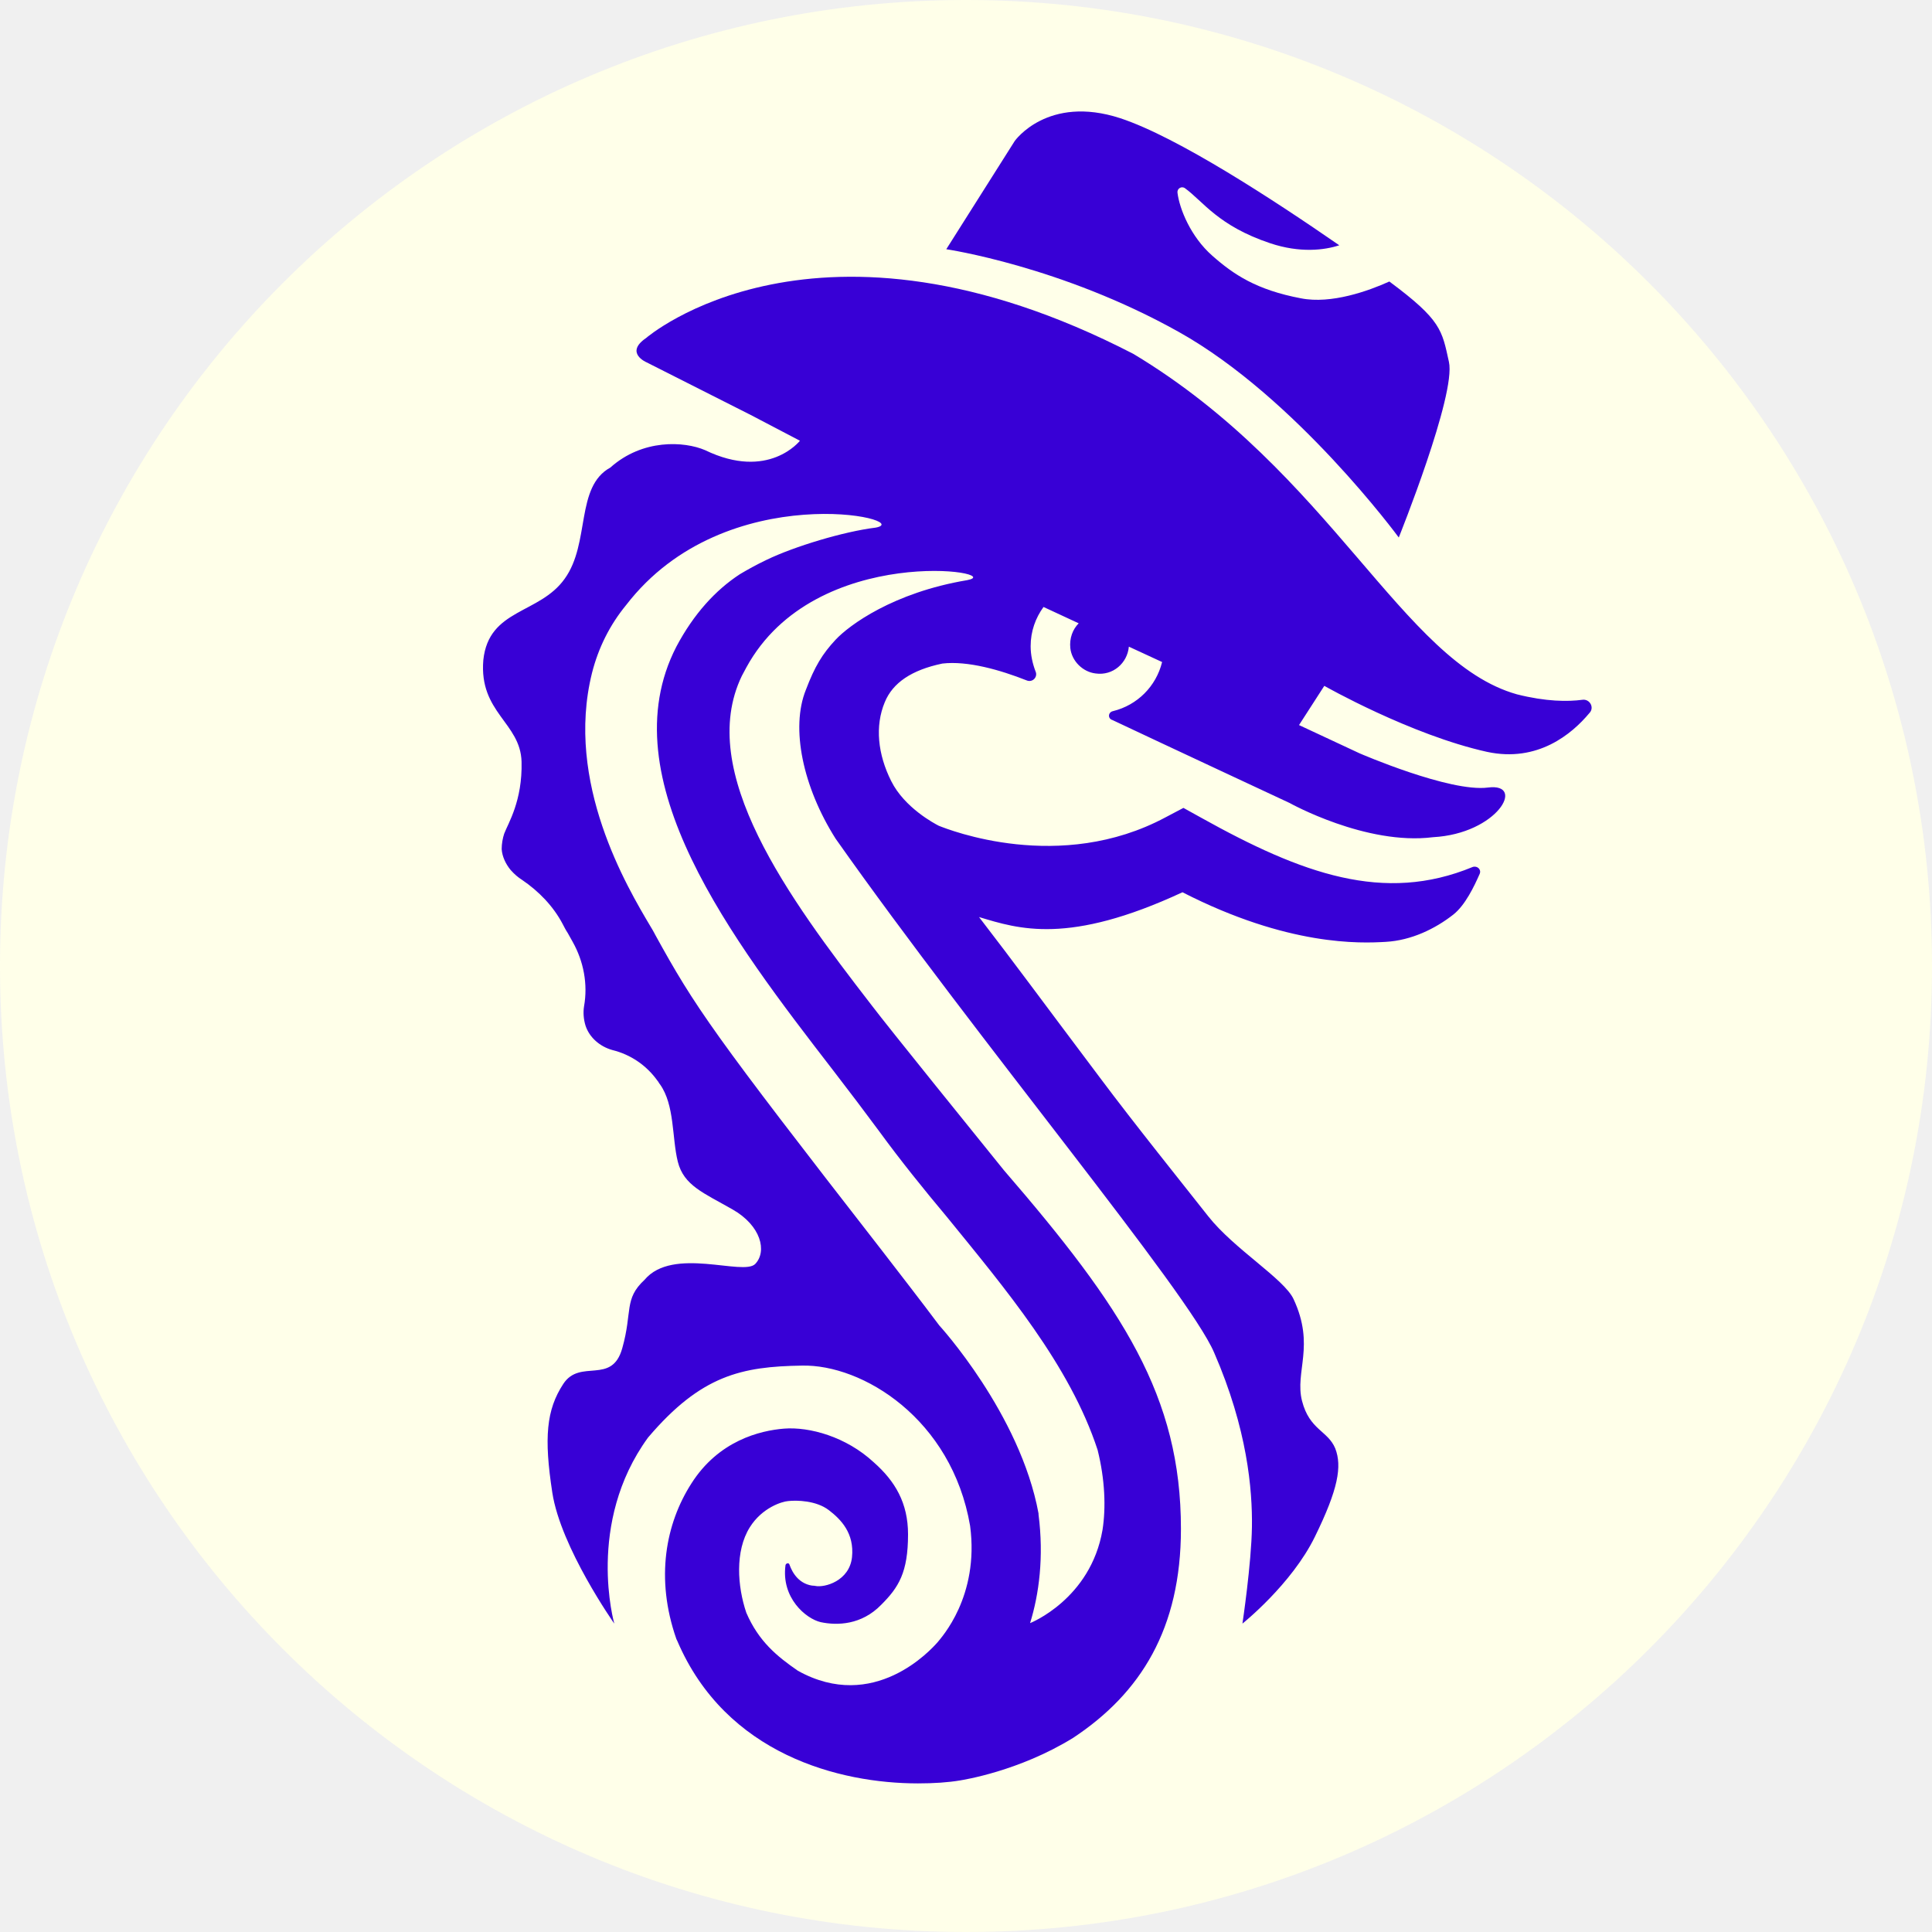
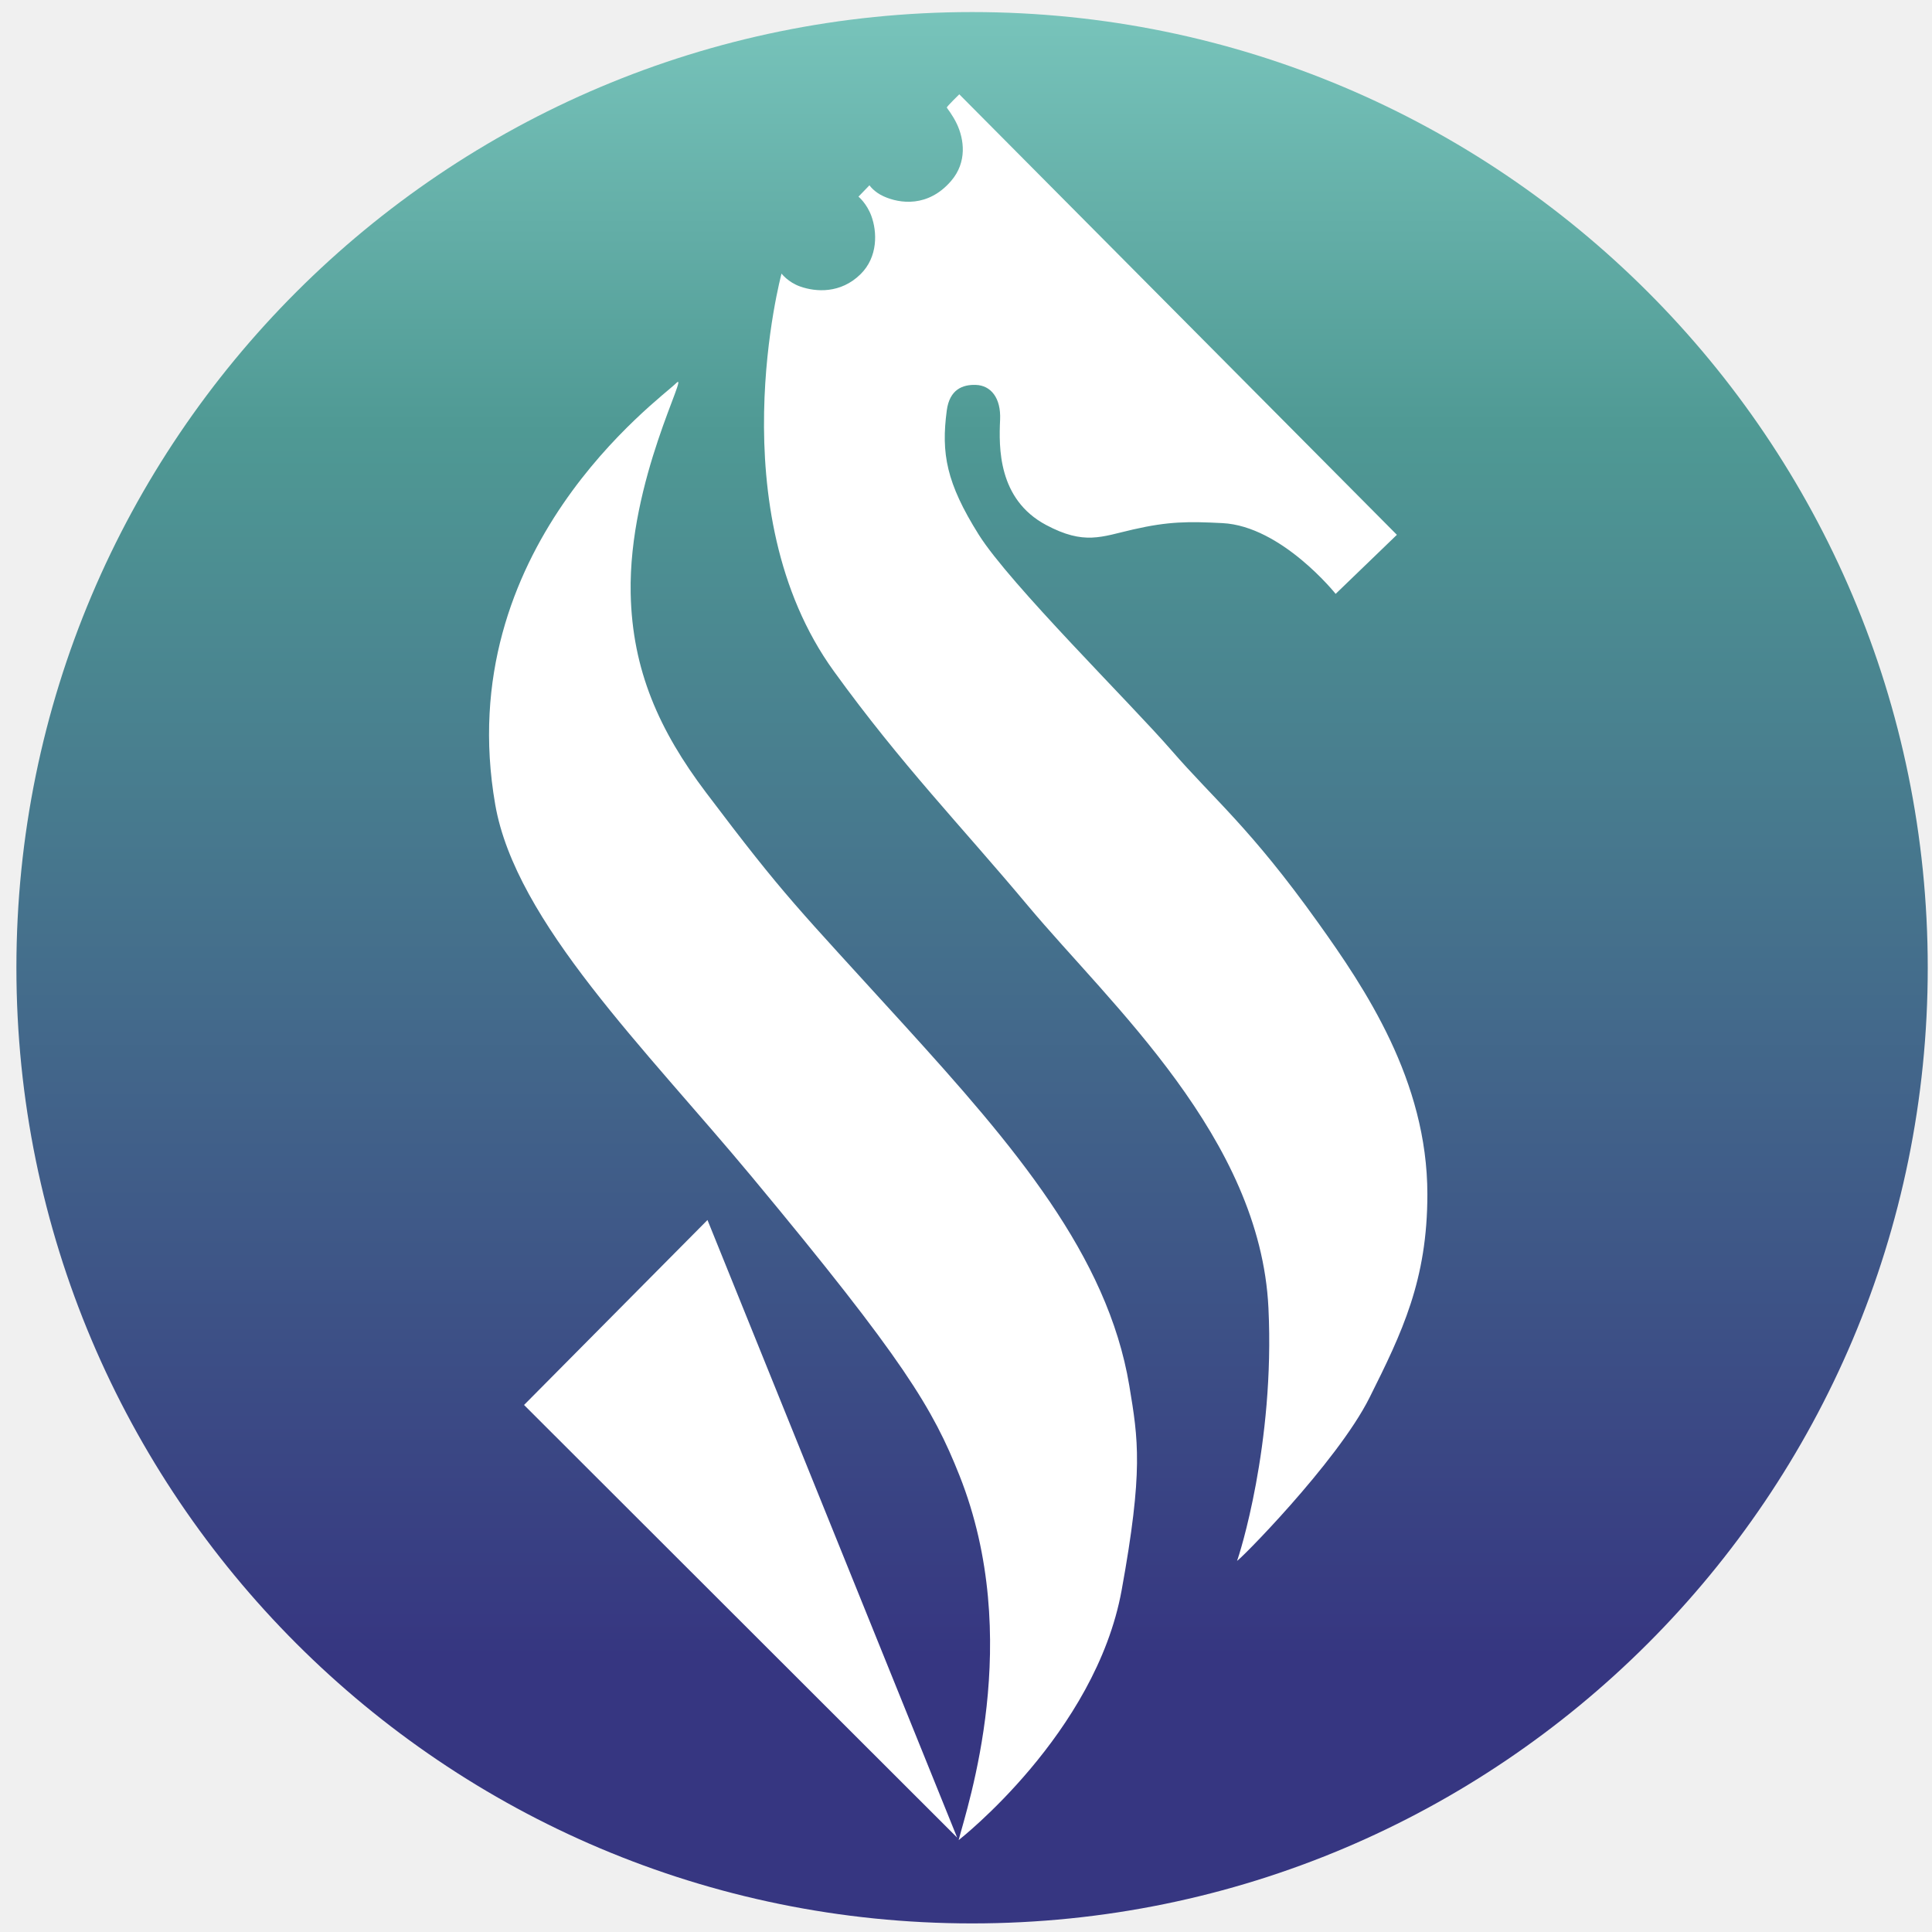
- <svg xmlns="http://www.w3.org/2000/svg" width="24" height="24" viewBox="0 0 24 24" fill="none">
-   <circle cx="12" cy="12" r="12" fill="#FFFFE9" />
-   <path d="M17.376 6.677C17.376 6.677 18.091 4.902 17.999 4.495C17.912 4.101 17.906 3.977 17.259 3.497C17 3.614 16.538 3.78 16.162 3.706C15.607 3.601 15.324 3.41 15.059 3.176C14.793 2.942 14.652 2.597 14.627 2.393C14.621 2.344 14.676 2.307 14.72 2.338C14.948 2.504 15.133 2.806 15.78 3.022C16.149 3.145 16.452 3.108 16.637 3.047C15.817 2.48 14.627 1.703 13.918 1.469C13.012 1.173 12.605 1.752 12.605 1.752L11.755 3.096C11.755 3.096 13.185 3.306 14.646 4.125C16.1 4.939 17.376 6.677 17.376 6.677Z" fill="#3800D6" />
-   <path d="M19.657 8.693C19.478 8.717 19.207 8.717 18.843 8.625C17.419 8.224 16.544 5.876 14.079 4.396C10.14 2.362 8.026 4.199 8.026 4.199C7.755 4.384 8.032 4.501 8.032 4.501L9.326 5.155L9.937 5.475C9.937 5.475 9.548 5.974 8.759 5.592C8.5 5.481 7.983 5.45 7.582 5.808C7.144 6.048 7.335 6.745 7.015 7.189C6.701 7.632 6.072 7.558 6.004 8.199C5.949 8.853 6.466 8.976 6.479 9.463C6.491 9.95 6.312 10.227 6.263 10.357C6.245 10.412 6.232 10.48 6.232 10.548C6.238 10.64 6.282 10.733 6.343 10.807C6.392 10.862 6.436 10.899 6.485 10.93C6.694 11.072 6.873 11.257 6.99 11.479C7.009 11.515 7.027 11.552 7.052 11.589C7.07 11.62 7.089 11.657 7.114 11.7C7.249 11.941 7.305 12.224 7.255 12.502C7.243 12.576 7.249 12.662 7.274 12.742C7.323 12.89 7.453 13.001 7.607 13.044C7.835 13.1 8.032 13.235 8.168 13.426C8.18 13.438 8.186 13.457 8.198 13.469C8.383 13.728 8.346 14.135 8.42 14.431C8.494 14.727 8.741 14.819 9.098 15.023C9.456 15.226 9.53 15.546 9.382 15.701C9.234 15.855 8.359 15.479 8.007 15.898C7.748 16.138 7.859 16.292 7.73 16.748C7.601 17.211 7.206 16.872 6.997 17.192C6.787 17.513 6.756 17.858 6.861 18.542C6.966 19.226 7.631 20.169 7.631 20.169C7.631 20.169 7.274 18.924 8.05 17.858C8.71 17.081 9.215 16.976 9.961 16.964C10.713 16.946 11.823 17.624 12.051 18.955C12.168 19.836 11.687 20.348 11.65 20.397C11.564 20.496 10.855 21.279 9.912 20.755C9.653 20.576 9.425 20.391 9.271 20.034C9.16 19.707 9.129 19.269 9.314 18.973C9.468 18.727 9.715 18.653 9.789 18.647C9.9 18.634 10.14 18.641 10.294 18.758C10.448 18.875 10.614 19.047 10.584 19.343C10.553 19.639 10.245 19.725 10.128 19.701C10.029 19.682 10.097 19.695 10.121 19.701C9.93 19.688 9.844 19.541 9.807 19.436C9.801 19.411 9.764 19.417 9.758 19.442C9.702 19.849 10.011 20.108 10.195 20.151C10.399 20.194 10.701 20.188 10.947 19.935C11.163 19.719 11.28 19.534 11.28 19.06C11.28 18.671 11.12 18.4 10.855 18.166C10.51 17.846 10.054 17.722 9.739 17.747C9.443 17.771 8.926 17.895 8.587 18.431C8.272 18.924 8.137 19.602 8.402 20.36L8.414 20.385C9.018 21.796 10.43 22.154 11.403 22.154C11.601 22.154 11.78 22.142 11.927 22.117C11.958 22.111 12.655 22.006 13.333 21.587C14.171 21.032 14.67 20.231 14.67 18.992C14.67 17.346 13.949 16.249 12.47 14.536C12.186 14.184 11.034 12.761 10.824 12.483C9.795 11.152 8.642 9.586 9.215 8.397C9.234 8.36 9.252 8.329 9.271 8.292C10.128 6.72 12.544 7.108 12.014 7.207C11.095 7.361 10.547 7.768 10.38 7.947C10.214 8.125 10.121 8.28 10.011 8.569C9.819 9.044 9.974 9.777 10.38 10.418C12.149 12.927 14.763 16.052 15.083 16.804C15.496 17.753 15.558 18.505 15.552 18.967C15.545 19.43 15.434 20.169 15.434 20.169C15.434 20.169 16.045 19.682 16.334 19.09C16.624 18.499 16.673 18.215 16.587 17.993C16.495 17.771 16.267 17.765 16.174 17.402C16.082 17.038 16.34 16.718 16.069 16.138C15.952 15.886 15.33 15.516 15.009 15.109C14.689 14.702 14.103 13.975 13.665 13.389C12.877 12.341 12.618 11.984 12.162 11.392C12.655 11.54 13.271 11.743 14.689 11.084C16.002 11.756 16.901 11.719 17.216 11.7C17.53 11.682 17.826 11.54 18.054 11.361C18.202 11.244 18.313 11.01 18.381 10.856C18.405 10.8 18.35 10.751 18.294 10.77C17.191 11.226 16.174 10.856 14.923 10.159L14.701 10.036L14.479 10.153C13.166 10.856 11.786 10.307 11.662 10.258C11.613 10.233 11.237 10.036 11.071 9.703C10.904 9.371 10.867 9.019 10.991 8.723C11.089 8.483 11.323 8.323 11.706 8.243C12.02 8.206 12.427 8.323 12.753 8.452C12.827 8.483 12.895 8.409 12.864 8.341C12.827 8.243 12.803 8.138 12.803 8.027C12.803 7.842 12.864 7.676 12.963 7.54L13.4 7.743C13.326 7.817 13.283 7.928 13.296 8.052C13.314 8.212 13.45 8.347 13.61 8.366C13.826 8.397 14.005 8.236 14.023 8.033L14.436 8.224C14.362 8.526 14.128 8.76 13.826 8.834C13.764 8.847 13.758 8.927 13.82 8.945C14.38 9.21 16.02 9.975 16.02 9.975C16.02 9.975 16.969 10.505 17.801 10.4C18.603 10.357 18.96 9.722 18.485 9.783C18.011 9.845 16.889 9.358 16.889 9.358L16.137 9.007L16.451 8.52C16.451 8.52 17.524 9.13 18.473 9.34C19.102 9.475 19.527 9.118 19.743 8.859C19.811 8.791 19.749 8.68 19.657 8.693ZM10.88 6.554C10.479 6.603 9.869 6.788 9.524 6.954C9.394 7.016 9.283 7.078 9.191 7.133C8.889 7.33 8.618 7.626 8.402 8.033C7.557 9.673 9.104 11.682 10.35 13.297C10.559 13.568 10.75 13.821 10.923 14.055C11.188 14.418 11.477 14.776 11.761 15.115C12.488 16.009 13.29 16.958 13.635 18.012C13.727 18.382 13.739 18.727 13.696 19.004C13.548 19.867 12.796 20.163 12.796 20.163C12.907 19.805 12.969 19.343 12.901 18.813V18.801C12.673 17.562 11.668 16.465 11.668 16.465C11.428 16.144 11.169 15.812 10.96 15.54C8.846 12.822 8.636 12.514 8.137 11.608L8.131 11.596C8.118 11.571 8.1 11.54 8.081 11.509C7.792 11.022 7.015 9.722 7.354 8.36C7.434 8.045 7.576 7.762 7.779 7.515C9.018 5.907 11.391 6.455 10.88 6.554Z" fill="#3800D6" />
+ <svg xmlns="http://www.w3.org/2000/svg" width="100%" height="100%" viewBox="0 0 114 114" fill="none">
+   <path fill-rule="evenodd" clip-rule="evenodd" d="M57.358 113.493C88.502 113.493 113.749 88.246 113.749 57.102C113.749 25.959 88.502 0.712 57.358 0.712C26.215 0.712 0.968 25.959 0.968 57.102C0.968 88.246 26.215 113.493 57.358 113.493Z" fill="url(#paint0_linear_0_3067)" />
+   <path fill-rule="evenodd" clip-rule="evenodd" d="M56.477 108.428L30.922 82.902L41.746 71.988L56.477 108.428Z" fill="#FFF" />
+   <path fill-rule="evenodd" clip-rule="evenodd" d="M39.898 22.608C38.936 23.57 26.598 32.388 29.222 47.477C30.428 54.408 38.079 61.879 44.386 69.468C53.356 80.262 55.055 83.134 56.616 87.067C60.442 96.703 57.074 106.579 56.567 108.577C56.567 108.577 64.646 102.286 66.184 93.831C67.466 86.779 67.168 84.957 66.635 81.758C65.353 74.066 59.83 67.609 53.361 60.493C46.95 53.441 46.373 53.006 41.657 46.761C38.899 43.108 37.305 39.545 37.214 35.012C37.08 28.333 40.747 21.758 39.898 22.608H39.898Z" fill="#FFF" />
+   <path fill-rule="evenodd" clip-rule="evenodd" d="M46.115 16.143C46.115 16.143 46.497 16.651 47.211 16.904C48.154 17.239 49.601 17.327 50.767 16.189C51.82 15.161 51.757 13.671 51.416 12.744C51.141 11.997 50.655 11.604 50.655 11.604L51.304 10.933C51.304 10.933 51.561 11.322 52.131 11.581C53.098 12.023 54.761 12.244 56.112 10.688C57.095 9.554 56.872 8.195 56.47 7.332C56.213 6.781 55.869 6.371 55.866 6.348C55.859 6.289 56.604 5.565 56.604 5.565L82.425 31.557L78.812 35.042C78.812 35.042 75.622 31.046 72.133 30.867C70.115 30.764 68.948 30.764 66.861 31.242C64.986 31.67 63.986 32.18 61.724 30.976C58.879 29.461 58.938 26.389 59.012 24.769C59.072 23.472 58.46 22.741 57.581 22.712C56.805 22.685 56.032 22.976 55.866 24.217C55.527 26.759 55.841 28.501 57.749 31.543C59.584 34.467 66.73 41.516 69.106 44.256C71.656 47.197 73.758 48.819 77.783 54.454C80.526 58.294 84.224 63.758 84.224 70.467C84.224 75.537 82.734 78.623 80.81 82.47C78.887 86.317 72.893 92.325 72.997 92.087C73.102 91.848 75.234 85.243 74.846 77.177C74.364 67.141 65.543 59.285 60.652 53.441C56.695 48.711 53.197 45.129 49.202 39.605C42.343 30.122 46.115 16.144 46.115 16.144V16.143Z" fill="#FFF" />
+   <defs>
+     <linearGradient id="paint0_linear_0_3067" x1="57.361" y1="0.639" x2="57.361" y2="113.614" gradientUnits="userSpaceOnUse">
+       <stop stop-color="#78C4BB" />
+       <stop offset="0.22" stop-color="#4F9994" />
+       <stop offset="0.86" stop-color="#363681" />
+     </linearGradient>
+   </defs>
</svg>
